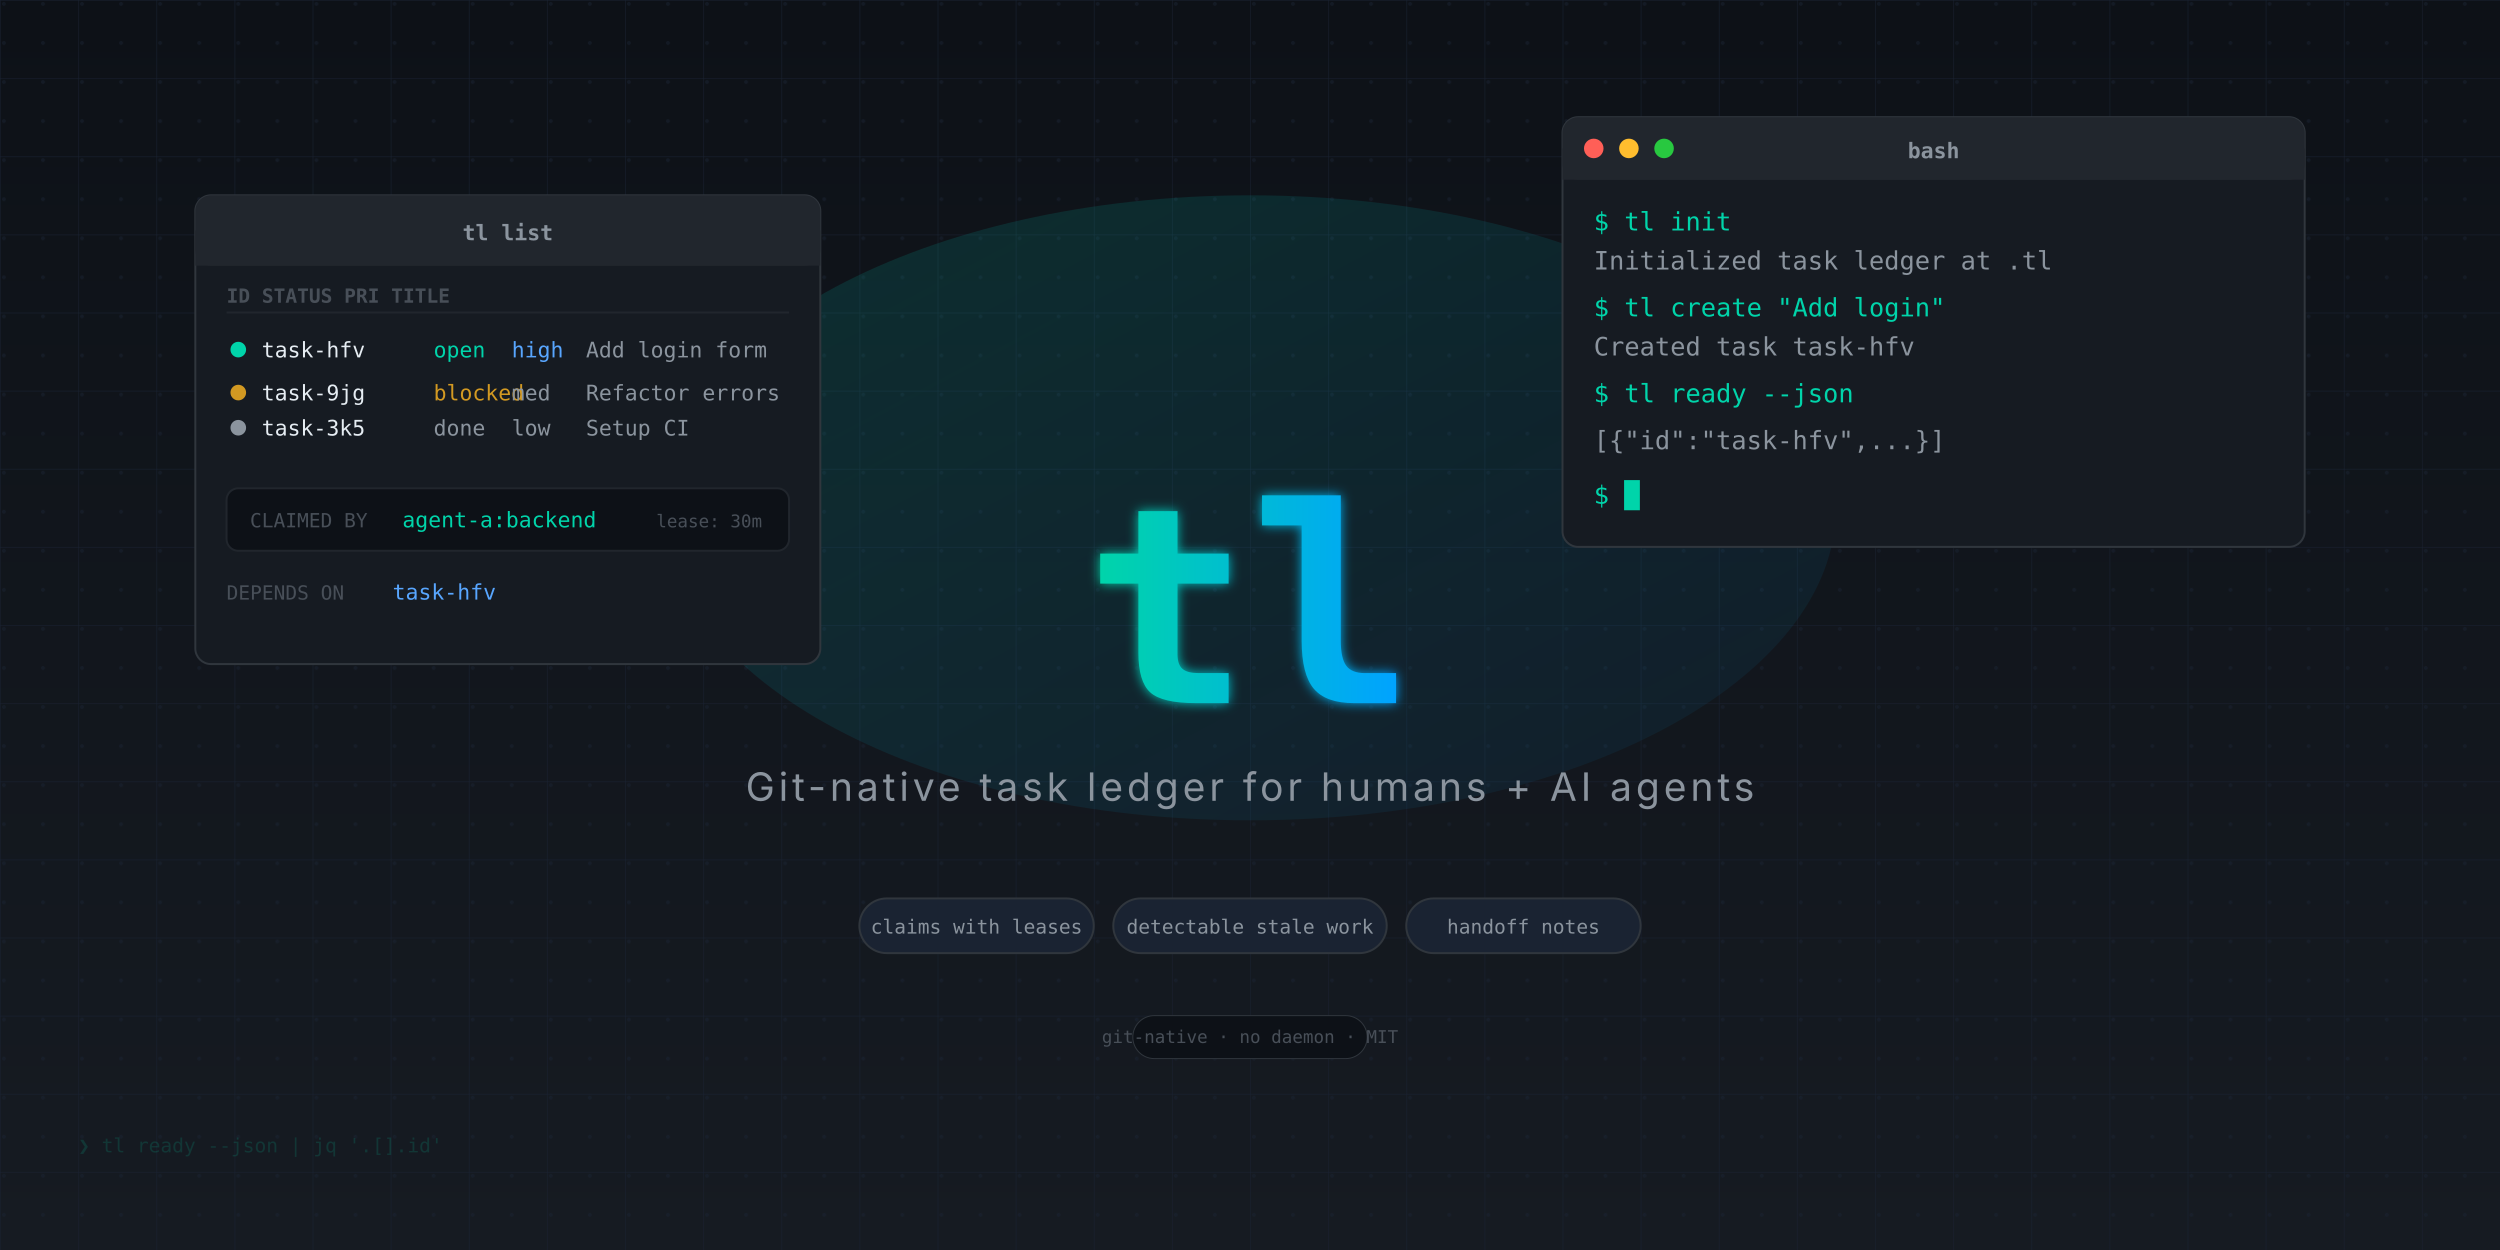
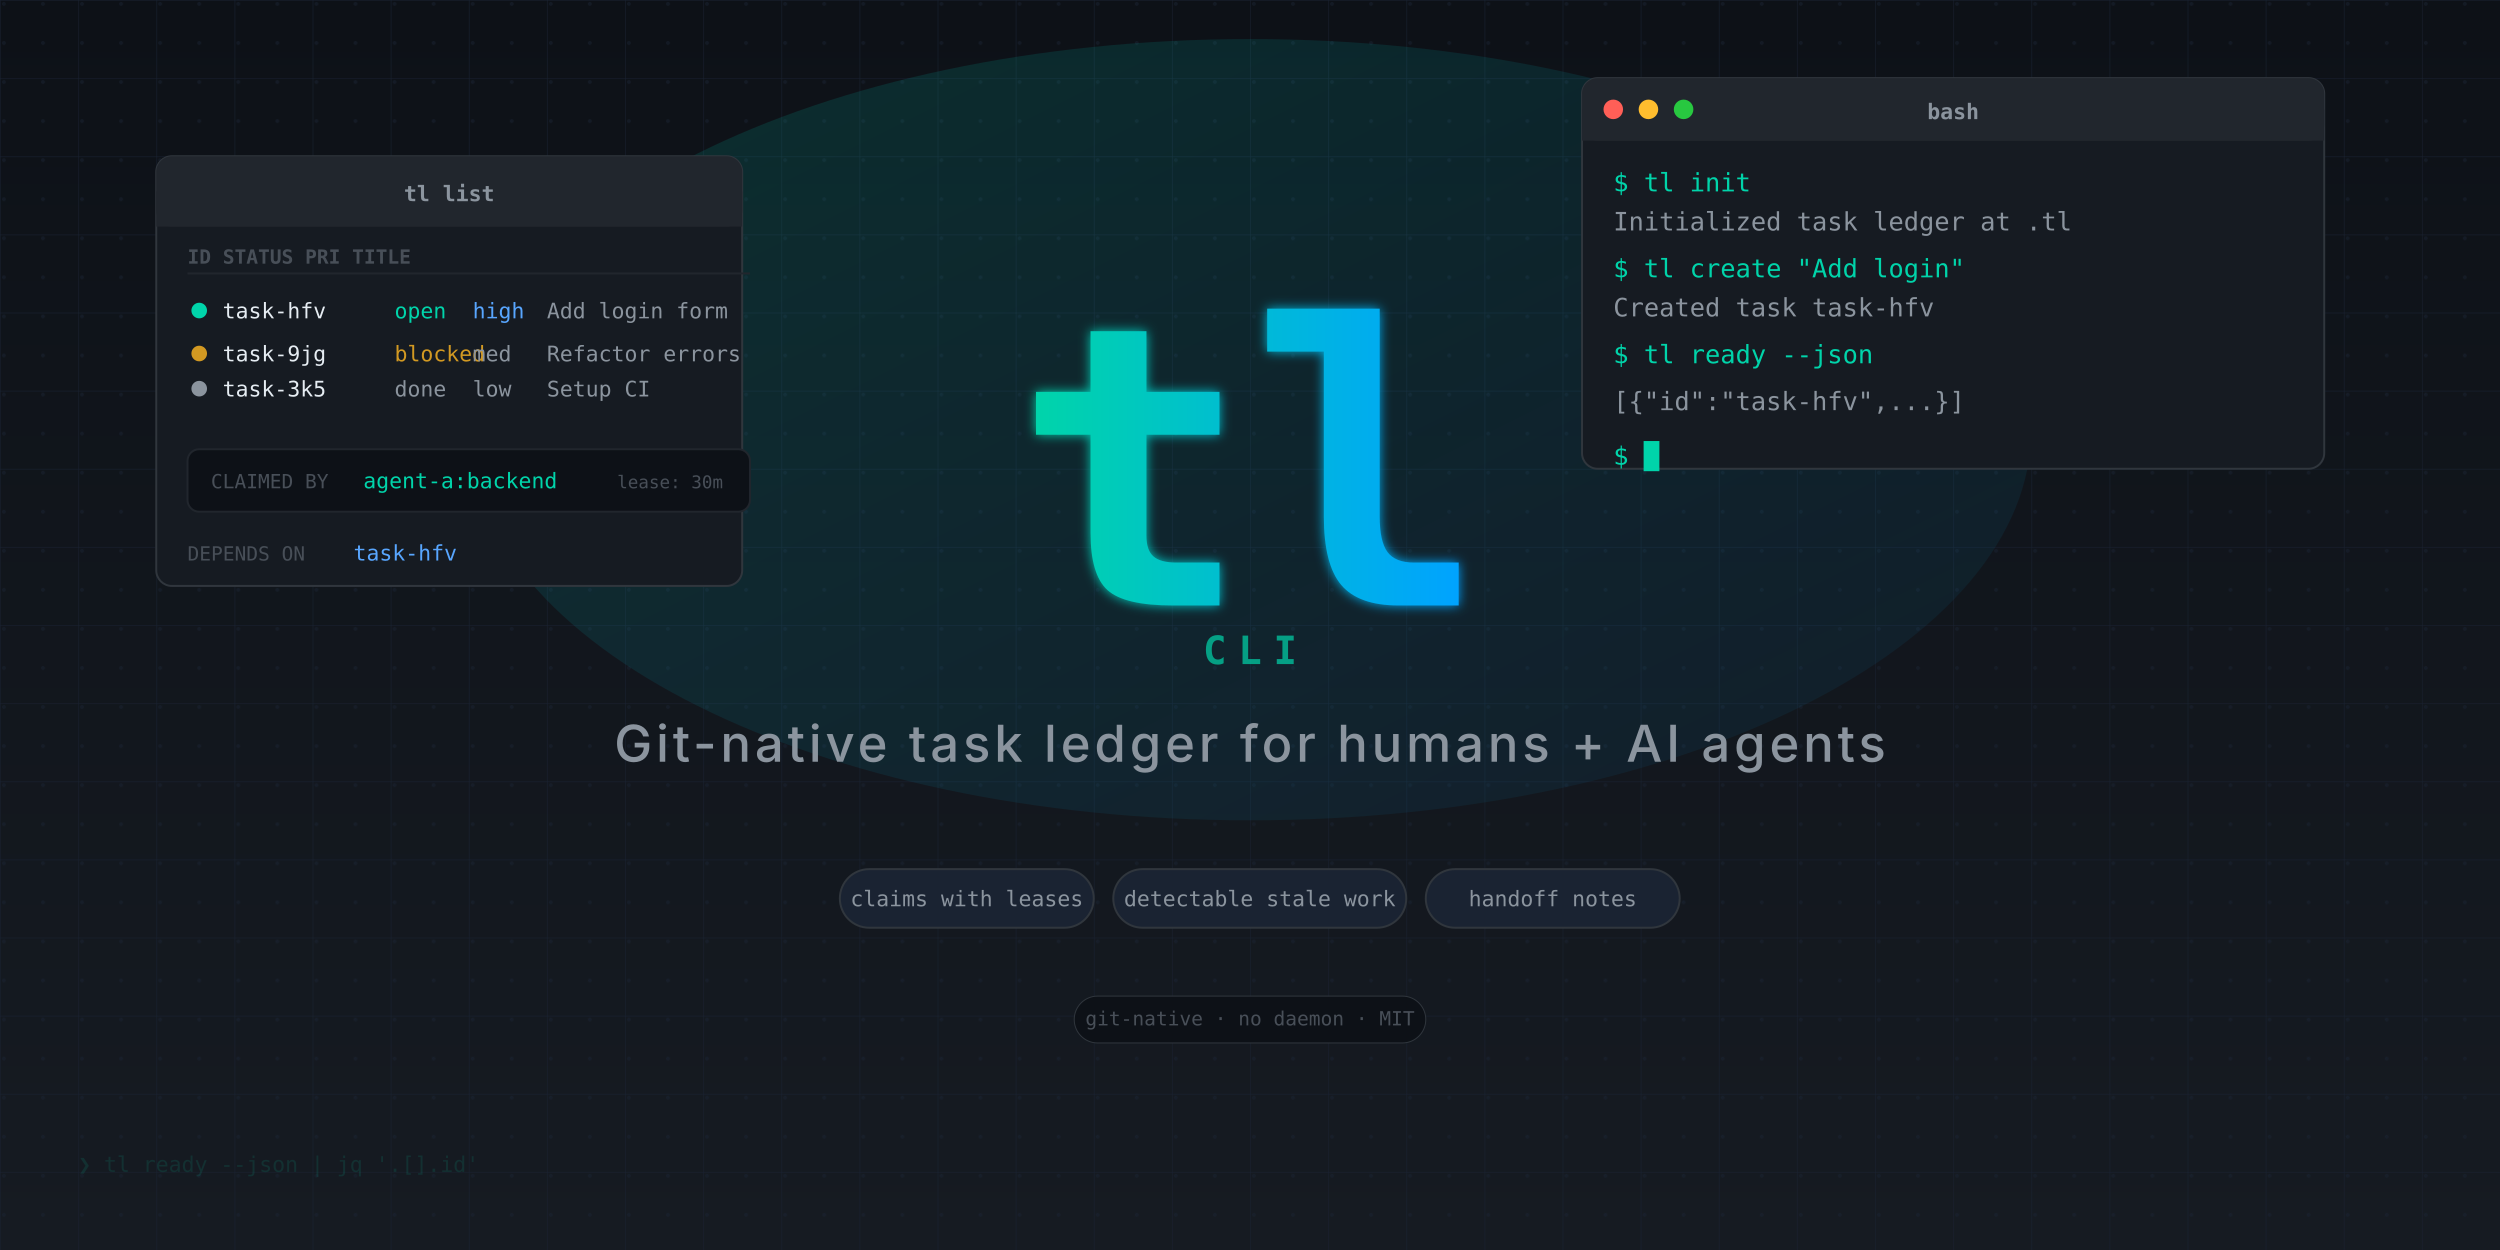
<svg xmlns="http://www.w3.org/2000/svg" width="1280" height="640">
  <defs>
    <linearGradient id="bg" x1="0" y1="0" x2="0" y2="1">
      <stop offset="0%" stop-color="#0d1117" />
      <stop offset="100%" stop-color="#161b22" />
    </linearGradient>
    <linearGradient id="accent" x1="0" y1="0" x2="1" y2="0">
      <stop offset="0%" stop-color="#00d4aa" />
      <stop offset="100%" stop-color="#00a3ff" />
    </linearGradient>
    <linearGradient id="accentGlow" x1="0" y1="0" x2="1" y2="1">
      <stop offset="0%" stop-color="#00d4aa" stop-opacity="0.15" />
      <stop offset="100%" stop-color="#00a3ff" stop-opacity="0.05" />
    </linearGradient>
    <filter id="glow">
      <feGaussianBlur stdDeviation="3" result="blur" />
      <feMerge>
        <feMergeNode in="blur" />
        <feMergeNode in="SourceGraphic" />
      </feMerge>
    </filter>
    <pattern id="grid" width="40" height="40" patternUnits="userSpaceOnUse">
      <path d="M 40 0 L 0 0 0 40" fill="none" stroke="#1a2332" stroke-width="0.5" />
    </pattern>
    <pattern id="dotGrid" width="20" height="20" patternUnits="userSpaceOnUse">
      <circle cx="2" cy="2" r="1" fill="#1a2332" />
    </pattern>
  </defs>
  <rect width="1280" height="640" fill="url(#bg)" />
  <rect width="1280" height="640" fill="url(#grid)" />
  <rect width="1280" height="640" fill="url(#dotGrid)" opacity="0.5" />
-   <ellipse cx="640" cy="260" rx="300" ry="160" fill="url(#accentGlow)" />
-   <g transform="translate(800, 60)">
-     <rect x="0" y="0" width="380" height="220" rx="8" fill="#161b22" stroke="#30363d" stroke-width="1" />
+   <ellipse cx="640" cy="220" rx="400" ry="200" fill="url(#accentGlow)" />
+   <g transform="translate(810, 40)">
+     <rect x="0" y="0" width="380" height="200" rx="8" fill="#161b22" stroke="#30363d" stroke-width="1" />
    <rect x="0" y="0" width="380" height="32" rx="8" fill="#21262d" />
    <rect x="0" y="16" width="380" height="16" fill="#21262d" />
    <circle cx="16" cy="16" r="5" fill="#ff5f57" />
    <circle cx="34" cy="16" r="5" fill="#ffbd2e" />
    <circle cx="52" cy="16" r="5" fill="#28c840" />
    <text x="190" y="21" font-family="monospace" font-size="11" fill="#8b949e" text-anchor="middle" font-weight="600">bash</text>
    <text x="16" y="58" font-family="monospace" font-size="13" fill="#00d4aa">$ tl init</text>
    <text x="16" y="78" font-family="monospace" font-size="13" fill="#8b949e">Initialized task ledger at .tl</text>
    <text x="16" y="102" font-family="monospace" font-size="13" fill="#00d4aa">$ tl create "Add login"</text>
    <text x="16" y="122" font-family="monospace" font-size="13" fill="#8b949e">Created task task-hfv</text>
    <text x="16" y="146" font-family="monospace" font-size="13" fill="#00d4aa">$ tl ready --json</text>
    <text x="16" y="170" font-family="monospace" font-size="13" fill="#8b949e">[{"id":"task-hfv",...}]</text>
    <text x="16" y="198" font-family="monospace" font-size="13" fill="#00d4aa">$ <animate attributeName="opacity" values="1;0;1" dur="1s" repeatCount="indefinite" />█</text>
  </g>
-   <g transform="translate(100, 100)">
-     <rect x="0" y="0" width="320" height="240" rx="8" fill="#161b22" stroke="#30363d" stroke-width="1" />
-     <rect x="0" y="0" width="320" height="36" rx="8" fill="#21262d" />
-     <rect x="0" y="18" width="320" height="18" fill="#21262d" />
-     <text x="160" y="23" font-family="monospace" font-size="11" fill="#8b949e" text-anchor="middle" font-weight="600">tl list</text>
+   <g transform="translate(80, 80)">
+     <rect x="0" y="0" width="300" height="220" rx="8" fill="#161b22" stroke="#30363d" stroke-width="1" />
+     <rect x="0" y="0" width="300" height="36" rx="8" fill="#21262d" />
+     <rect x="0" y="18" width="300" height="18" fill="#21262d" />
+     <text x="150" y="23" font-family="monospace" font-size="11" fill="#8b949e" text-anchor="middle" font-weight="600">tl list</text>
    <text x="16" y="55" font-family="monospace" font-size="10" fill="#484f58" font-weight="600">ID         STATUS  PRI    TITLE</text>
    <line x1="16" y1="60" x2="304" y2="60" stroke="#21262d" stroke-width="1" />
    <circle cx="22" cy="79" r="4" fill="#00d4aa" />
    <text x="34" y="83" font-family="monospace" font-size="11" fill="#e6edf3">task-hfv</text>
    <text x="122" y="83" font-family="monospace" font-size="11" fill="#00d4aa">open</text>
    <text x="162" y="83" font-family="monospace" font-size="11" fill="#58a6ff">high</text>
    <text x="200" y="83" font-family="monospace" font-size="11" fill="#8b949e">Add login form</text>
    <circle cx="22" cy="101" r="4" fill="#d29922" />
    <text x="34" y="105" font-family="monospace" font-size="11" fill="#e6edf3">task-9jg</text>
    <text x="122" y="105" font-family="monospace" font-size="11" fill="#d29922">blocked</text>
    <text x="162" y="105" font-family="monospace" font-size="11" fill="#8b949e">med</text>
    <text x="200" y="105" font-family="monospace" font-size="11" fill="#8b949e">Refactor errors</text>
    <circle cx="22" cy="119" r="4" fill="#8b949e" />
    <text x="34" y="123" font-family="monospace" font-size="11" fill="#e6edf3">task-3k5</text>
    <text x="122" y="123" font-family="monospace" font-size="11" fill="#8b949e">done</text>
    <text x="162" y="123" font-family="monospace" font-size="11" fill="#8b949e">low</text>
    <text x="200" y="123" font-family="monospace" font-size="11" fill="#8b949e">Setup CI</text>
    <g transform="translate(16, 150)">
      <rect x="0" y="0" width="288" height="32" rx="6" fill="#0d1117" stroke="#21262d" stroke-width="1" />
      <text x="12" y="20" font-family="monospace" font-size="10" fill="#484f58">CLAIMED BY</text>
      <text x="90" y="20" font-family="monospace" font-size="11" fill="#00d4aa">agent-a:backend</text>
      <text x="220" y="20" font-family="monospace" font-size="9" fill="#484f58">lease: 30m</text>
    </g>
    <g transform="translate(16, 195)">
      <text x="0" y="12" font-family="monospace" font-size="10" fill="#484f58">DEPENDS ON</text>
      <text x="85" y="12" font-family="monospace" font-size="11" fill="#58a6ff">task-hfv</text>
    </g>
  </g>
-   <text x="640" y="360" font-family="'SF Mono','Fira Code','Cascadia Code',monospace" font-size="140" font-weight="900" fill="url(#accent)" text-anchor="middle" filter="url(#glow)">tl</text>
-   <text x="640" y="410" font-family="'SF Pro','Inter','Segoe UI',sans-serif" font-size="20" fill="#8b949e" text-anchor="middle" letter-spacing="2">Git-native task ledger for humans + AI agents</text>
-   <g transform="translate(640, 460)">
-     <g transform="translate(-200, 0)">
-       <rect x="0" y="0" width="120" height="28" rx="14" fill="#1a2332" stroke="#30363d" stroke-width="1" />
-       <text x="60" y="18" font-family="monospace" font-size="10" fill="#8b949e" text-anchor="middle">claims with leases</text>
+   <text x="640" y="310" font-family="'SF Mono','Fira Code','Cascadia Code',monospace" font-size="200" font-weight="900" fill="url(#accent)" text-anchor="middle" filter="url(#glow)">tl</text>
+   <text x="640" y="340" font-family="'SF Mono','Fira Code','Cascadia Code',monospace" font-size="20" font-weight="600" fill="#00d4aa" text-anchor="middle" letter-spacing="6" opacity="0.7">CLI</text>
+   <text x="640" y="390" font-family="'SF Pro','Inter','Segoe UI',sans-serif" font-size="26" fill="#8b949e" text-anchor="middle" letter-spacing="2" font-weight="500">Git-native task ledger for humans + AI agents</text>
+   <g transform="translate(640, 445)">
+     <g transform="translate(-210, 0)">
+       <rect x="0" y="0" width="130" height="30" rx="15" fill="#1a2332" stroke="#30363d" stroke-width="1" />
+       <text x="65" y="19" font-family="monospace" font-size="11" fill="#8b949e" text-anchor="middle">claims with leases</text>
    </g>
    <g transform="translate(-70, 0)">
-       <rect x="0" y="0" width="140" height="28" rx="14" fill="#1a2332" stroke="#30363d" stroke-width="1" />
-       <text x="70" y="18" font-family="monospace" font-size="10" fill="#8b949e" text-anchor="middle">detectable stale work</text>
+       <rect x="0" y="0" width="150" height="30" rx="15" fill="#1a2332" stroke="#30363d" stroke-width="1" />
+       <text x="75" y="19" font-family="monospace" font-size="11" fill="#8b949e" text-anchor="middle">detectable stale work</text>
    </g>
-     <g transform="translate(80, 0)">
-       <rect x="0" y="0" width="120" height="28" rx="14" fill="#1a2332" stroke="#30363d" stroke-width="1" />
-       <text x="60" y="18" font-family="monospace" font-size="10" fill="#8b949e" text-anchor="middle">handoff notes</text>
+     <g transform="translate(90, 0)">
+       <rect x="0" y="0" width="130" height="30" rx="15" fill="#1a2332" stroke="#30363d" stroke-width="1" />
+       <text x="65" y="19" font-family="monospace" font-size="11" fill="#8b949e" text-anchor="middle">handoff notes</text>
    </g>
  </g>
-   <g transform="translate(640, 520)">
-     <rect x="-60" y="0" width="120" height="22" rx="11" fill="#0d1117" stroke="#30363d" stroke-width="0.5" />
-     <text x="0" y="14" font-family="monospace" font-size="9" fill="#484f58" text-anchor="middle">git-native · no daemon · MIT</text>
+   <g transform="translate(640, 510)">
+     <rect x="-90" y="0" width="180" height="24" rx="12" fill="#0d1117" stroke="#30363d" stroke-width="0.5" />
+     <text x="0" y="15" font-family="monospace" font-size="10" fill="#484f58" text-anchor="middle">git-native · no daemon · MIT</text>
  </g>
-   <g transform="translate(40, 590)" opacity="0.15">
-     <text x="0" y="0" font-family="monospace" font-size="10" fill="#00d4aa">❯ tl ready --json | jq '.[].id'</text>
+   <g transform="translate(40, 600)" opacity="0.12">
+     <text x="0" y="0" font-family="monospace" font-size="11" fill="#00d4aa">❯ tl ready --json | jq '.[].id'</text>
  </g>
</svg>
